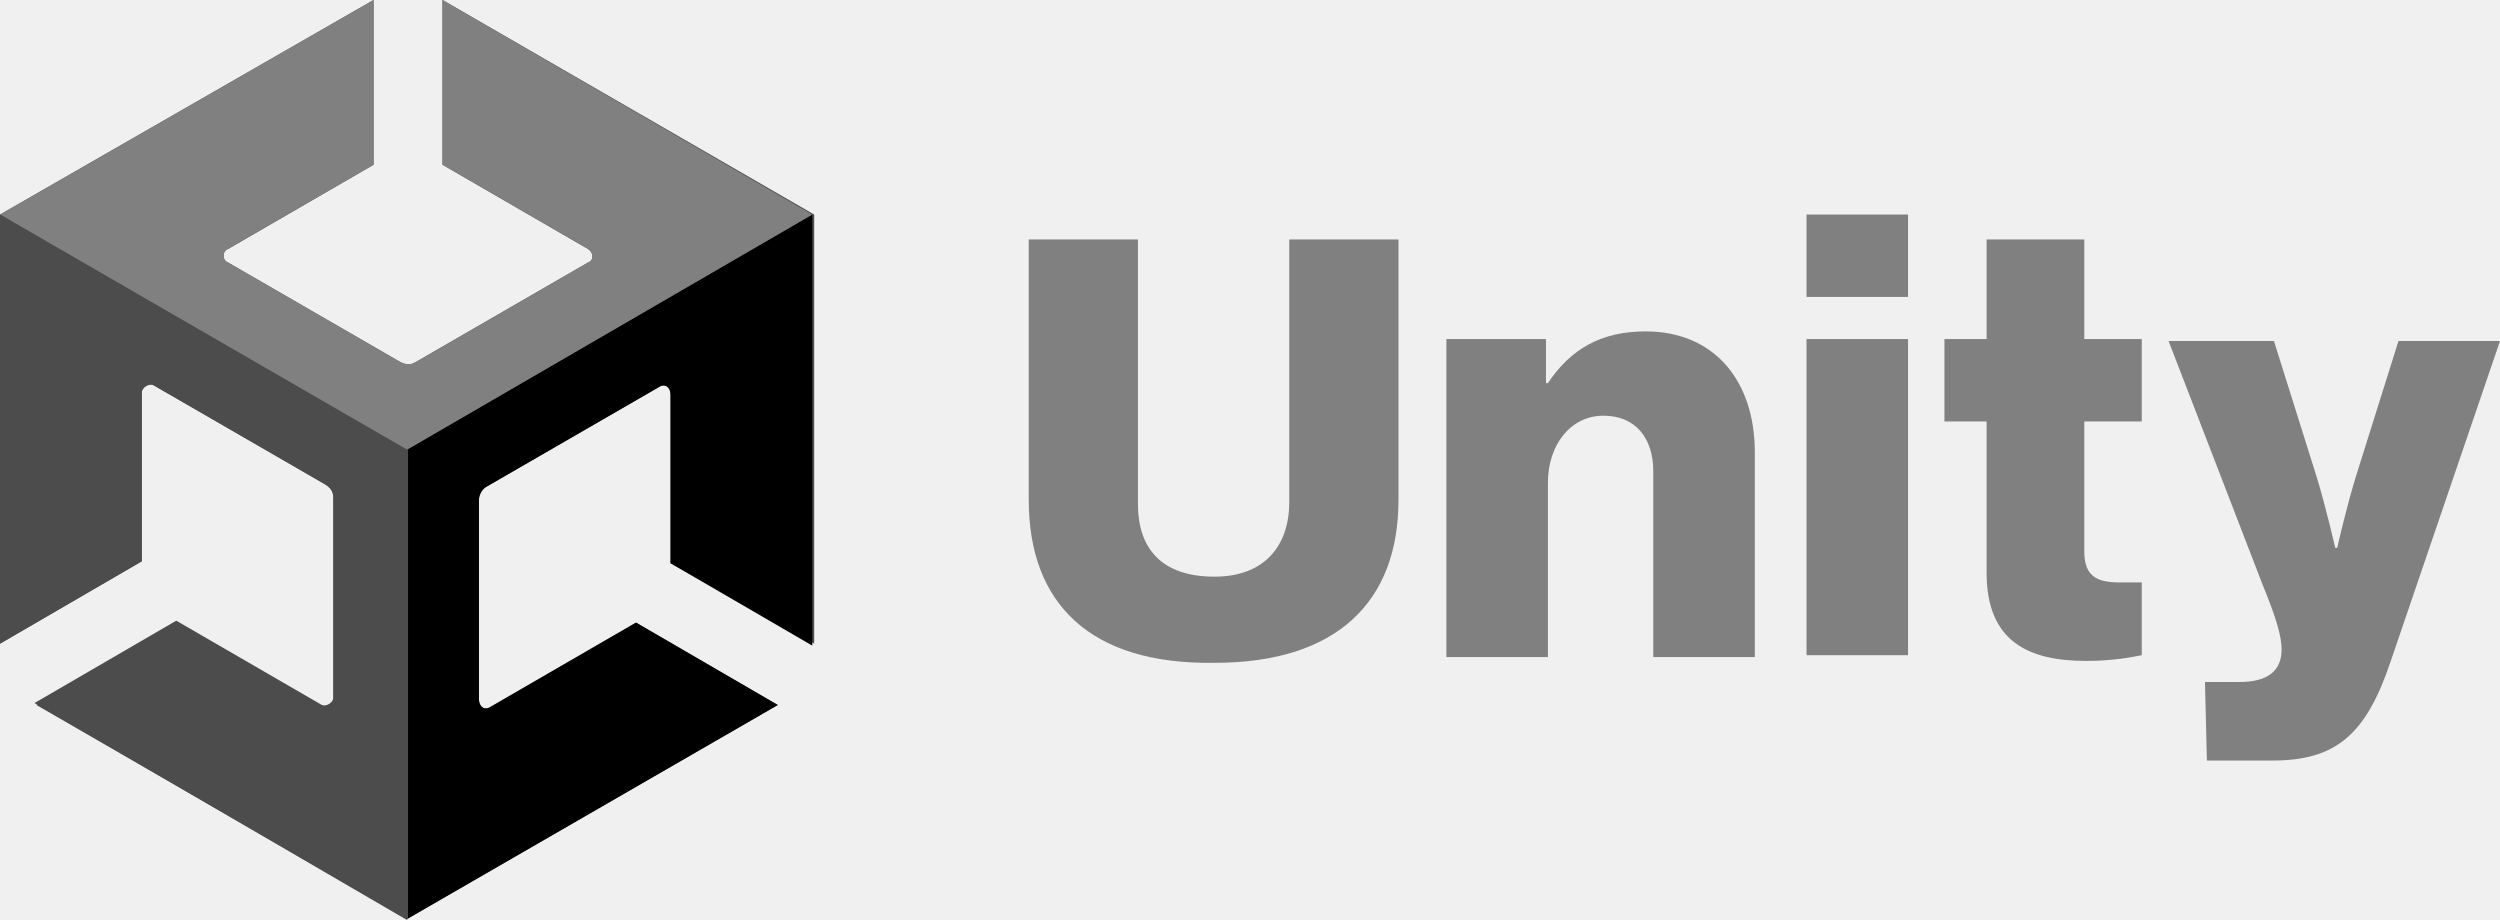
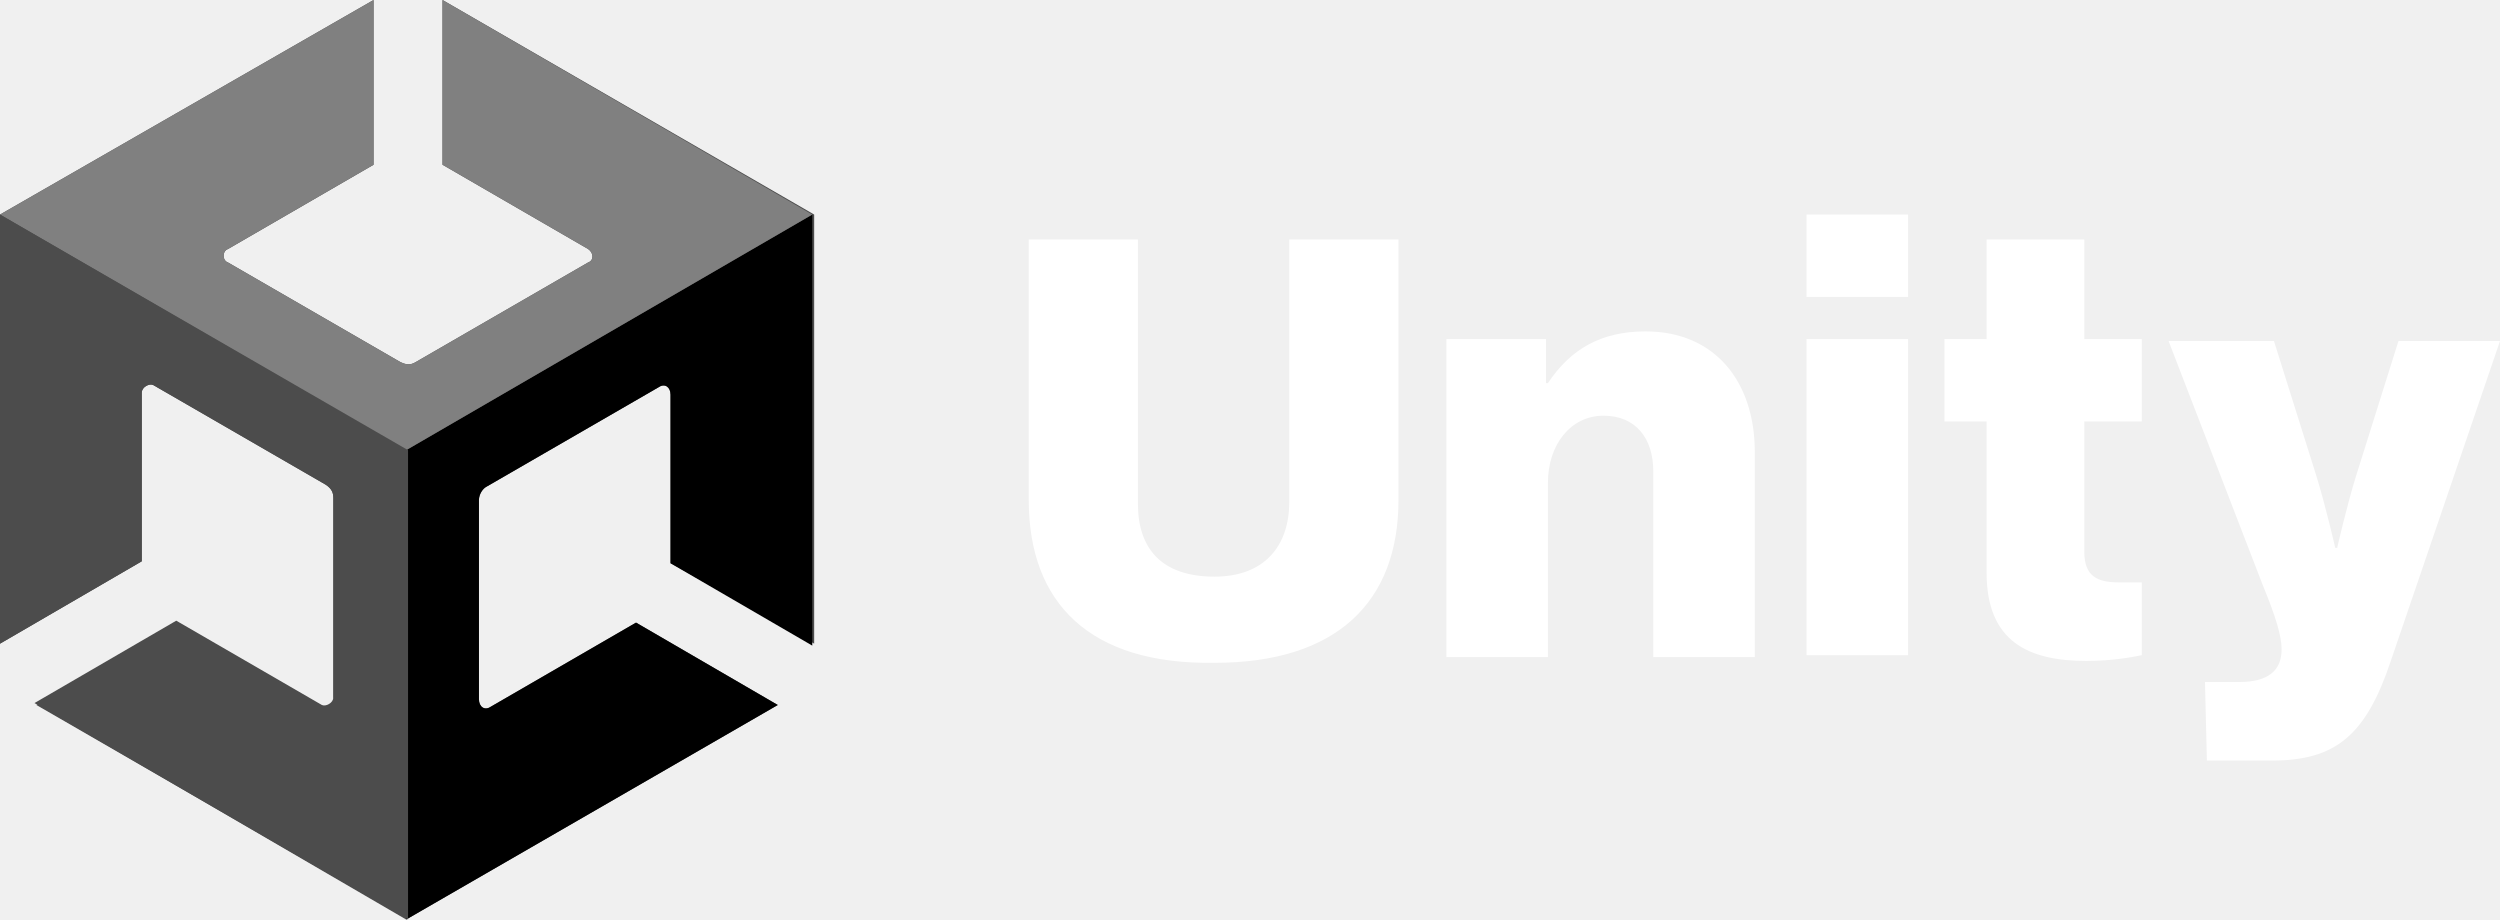
- <svg xmlns="http://www.w3.org/2000/svg" version="1.1" viewBox="0 0 1000 367.82">
+ <svg xmlns="http://www.w3.org/2000/svg" id="Capa_1" version="1.1" viewBox="0 0 1000 367.82">
  <defs>
    <style>
      .st0 {
+         fill: #fff;
+       }
+ 
+       .st1 {
        fill: #4c4c4c;
      }

-       .st1 {
+       .st2 {
        fill: gray;
      }
    </style>
  </defs>
  <g id="Logo">
    <g id="g849">
-       <path id="path4" class="st1" d="M411.49,200v-104.21h43.68v105.75c0,17.62,9.2,29.12,30.65,29.12,19.92,0,29.89-12.26,29.89-29.89v-104.98h43.68v104.21c0,40.61-24.52,65.13-73.56,65.13-49.81.77-74.33-23.75-74.33-65.13ZM579.31,135.63h39.08v17.62h.77c9.2-13.79,21.46-20.69,39.08-20.69,27.59,0,43.68,19.92,43.68,48.28v81.99h-40.61v-74.33c0-13.03-6.9-22.22-19.92-22.22s-22.22,11.49-22.22,26.82v69.73h-40.61v-127.2h.77ZM722.61,85.82h40.61v32.95h-40.61v-32.95ZM722.61,135.63h40.61v126.44h-40.61v-126.44ZM794.64,229.12v-60.54h-16.86v-32.95h16.86v-39.85h39.08v39.85h22.99v32.95h-22.99v52.11c0,9.96,5.36,12.26,13.79,12.26h9.2v29.12c-3.83.77-11.49,2.3-22.22,2.3-22.99,0-39.85-7.66-39.85-35.25ZM881.99,272.8h13.79c11.49,0,16.86-4.6,16.86-13.03,0-5.36-2.3-13.03-7.66-26.05l-37.55-97.32h42.15l16.86,53.64c3.83,12.26,7.66,29.12,7.66,29.12h.77s3.83-16.86,7.66-29.12l16.86-53.64h40.61l-43.68,127.97c-9.96,29.89-22.22,39.85-47.51,39.85h-26.05l-.77-31.42Z" />
-       <path id="path6" class="st0" d="M325.67,257.47V85.82L177.01,0v65.9l58.24,33.72c2.3,1.53,2.3,4.6,0,5.36l-68.97,39.85c-2.3,1.53-4.6.77-6.13,0l-68.97-39.85c-2.3-.77-2.3-4.6,0-5.36l58.24-33.72V0L0,85.82v171.65-.77.77l56.7-32.95v-67.43c0-2.3,3.07-3.83,4.6-3.07l68.97,39.85c2.3,1.53,3.07,3.07,3.07,5.36v79.69c0,2.3-3.07,3.83-4.6,3.07l-58.24-33.72-56.7,32.95,148.66,86.59,148.66-85.82-56.7-32.95-58.24,33.72c-2.3,1.53-4.6,0-4.6-3.07v-79.69c0-2.3,1.53-4.6,3.07-5.36l68.97-39.85c2.3-1.53,4.6,0,4.6,3.07v67.43l57.47,32.18Z" />
-       <path id="path8" d="M162.45,367.82l148.66-85.82-56.7-32.95-58.24,33.72c-2.3,1.53-4.6,0-4.6-3.07v-79.69c0-2.3,1.53-4.6,3.07-5.36l68.97-39.85c2.3-1.53,4.6,0,4.6,3.07v67.43l56.7,32.95V85.82l-162.45,94.25v187.74Z" />
-       <path id="path10" class="st1" d="M177.01,0v65.9l58.24,33.72c2.3,1.53,2.3,4.6,0,5.36l-68.97,39.85c-2.3,1.53-4.6.77-6.13,0l-68.97-39.85c-2.3-.77-2.3-4.6,0-5.36l58.24-33.72V0L0,85.82l162.45,94.25,162.45-94.25L177.01,0Z" />
-       <path id="path12" class="st0" d="M129.5,282.76l-58.24-33.72-56.7,32.95,148.66,85.82v-187.74L0,85.82v171.65-.77.77l56.7-32.95v-67.43c0-2.3,3.07-3.83,4.6-3.07l68.97,39.85c2.3,1.53,3.07,3.07,3.07,5.36v79.69c.77,3.07-1.53,5.36-3.83,3.83Z" />
+       <path id="path4" class="st0" d="M411.49,200v-104.21h43.68v105.75c0,17.62,9.2,29.12,30.65,29.12,19.92,0,29.89-12.26,29.89-29.89v-104.98h43.68v104.21c0,40.61-24.52,65.13-73.56,65.13-49.81.77-74.33-23.75-74.33-65.13h0ZM579.31,135.63h39.08v17.62h.77c9.2-13.79,21.46-20.69,39.08-20.69,27.59,0,43.68,19.92,43.68,48.28v81.99h-40.61v-74.33c0-13.03-6.9-22.22-19.92-22.22s-22.22,11.49-22.22,26.82v69.73h-40.61v-127.2h.77-.02ZM722.61,85.82h40.61v32.95h-40.61v-32.95ZM722.61,135.63h40.61v126.44h-40.61v-126.44ZM794.64,229.12v-60.54h-16.86v-32.95h16.86v-39.85h39.08v39.85h22.99v32.95h-22.99v52.11c0,9.96,5.36,12.26,13.79,12.26h9.2v29.12c-3.83.77-11.49,2.3-22.22,2.3-22.99,0-39.85-7.66-39.85-35.25h0ZM881.99,272.8h13.79c11.49,0,16.86-4.6,16.86-13.03,0-5.36-2.3-13.03-7.66-26.05l-37.55-97.32h42.15l16.86,53.64c3.83,12.26,7.66,29.12,7.66,29.12h.77s3.83-16.86,7.66-29.12l16.86-53.64h40.61l-43.68,127.97c-9.96,29.89-22.22,39.85-47.51,39.85h-26.05l-.77-31.42h0Z" />
+       <path id="path6" class="st1" d="M325.67,257.47V85.82L177.01,0v65.9l58.24,33.72c2.3,1.53,2.3,4.6,0,5.36l-68.97,39.85c-2.3,1.53-4.6.77-6.13,0l-68.97-39.85c-2.3-.77-2.3-4.6,0-5.36l58.24-33.72V0L0,85.82v171.65-.77.77l56.7-32.95v-67.43c0-2.3,3.07-3.83,4.6-3.07l68.97,39.85c2.3,1.53,3.07,3.07,3.07,5.36v79.69c0,2.3-3.07,3.83-4.6,3.07l-58.24-33.72-56.7,32.95,148.66,86.59,148.66-85.82-56.7-32.95-58.24,33.72c-2.3,1.53-4.6,0-4.6-3.07v-79.69c0-2.3,1.53-4.6,3.07-5.36l68.97-39.85c2.3-1.53,4.6,0,4.6,3.07v67.43l57.47,32.18h-.02Z" />
+       <path id="path8" d="M162.45,367.82l148.66-85.82-56.7-32.95-58.24,33.72c-2.3,1.53-4.6,0-4.6-3.07v-79.69c0-2.3,1.53-4.6,3.07-5.36l68.97-39.85c2.3-1.53,4.6,0,4.6,3.07v67.43l56.7,32.95V85.82l-162.45,94.25v187.74h-.01Z" />
+       <path id="path10" class="st2" d="M177.01,0v65.9l58.24,33.72c2.3,1.53,2.3,4.6,0,5.36l-68.97,39.85c-2.3,1.53-4.6.77-6.13,0l-68.97-39.85c-2.3-.77-2.3-4.6,0-5.36l58.24-33.72V0L0,85.82l162.45,94.25,162.45-94.25L177.01,0Z" />
+       <path id="path12" class="st1" d="M129.5,282.76l-58.24-33.72-56.7,32.95,148.66,85.82v-187.74L0,85.82v171.65-.77.77l56.7-32.95v-67.43c0-2.3,3.07-3.83,4.6-3.07l68.97,39.85c2.3,1.53,3.07,3.07,3.07,5.36v79.69c.77,3.07-1.53,5.36-3.83,3.83h-.01Z" />
    </g>
  </g>
</svg>
